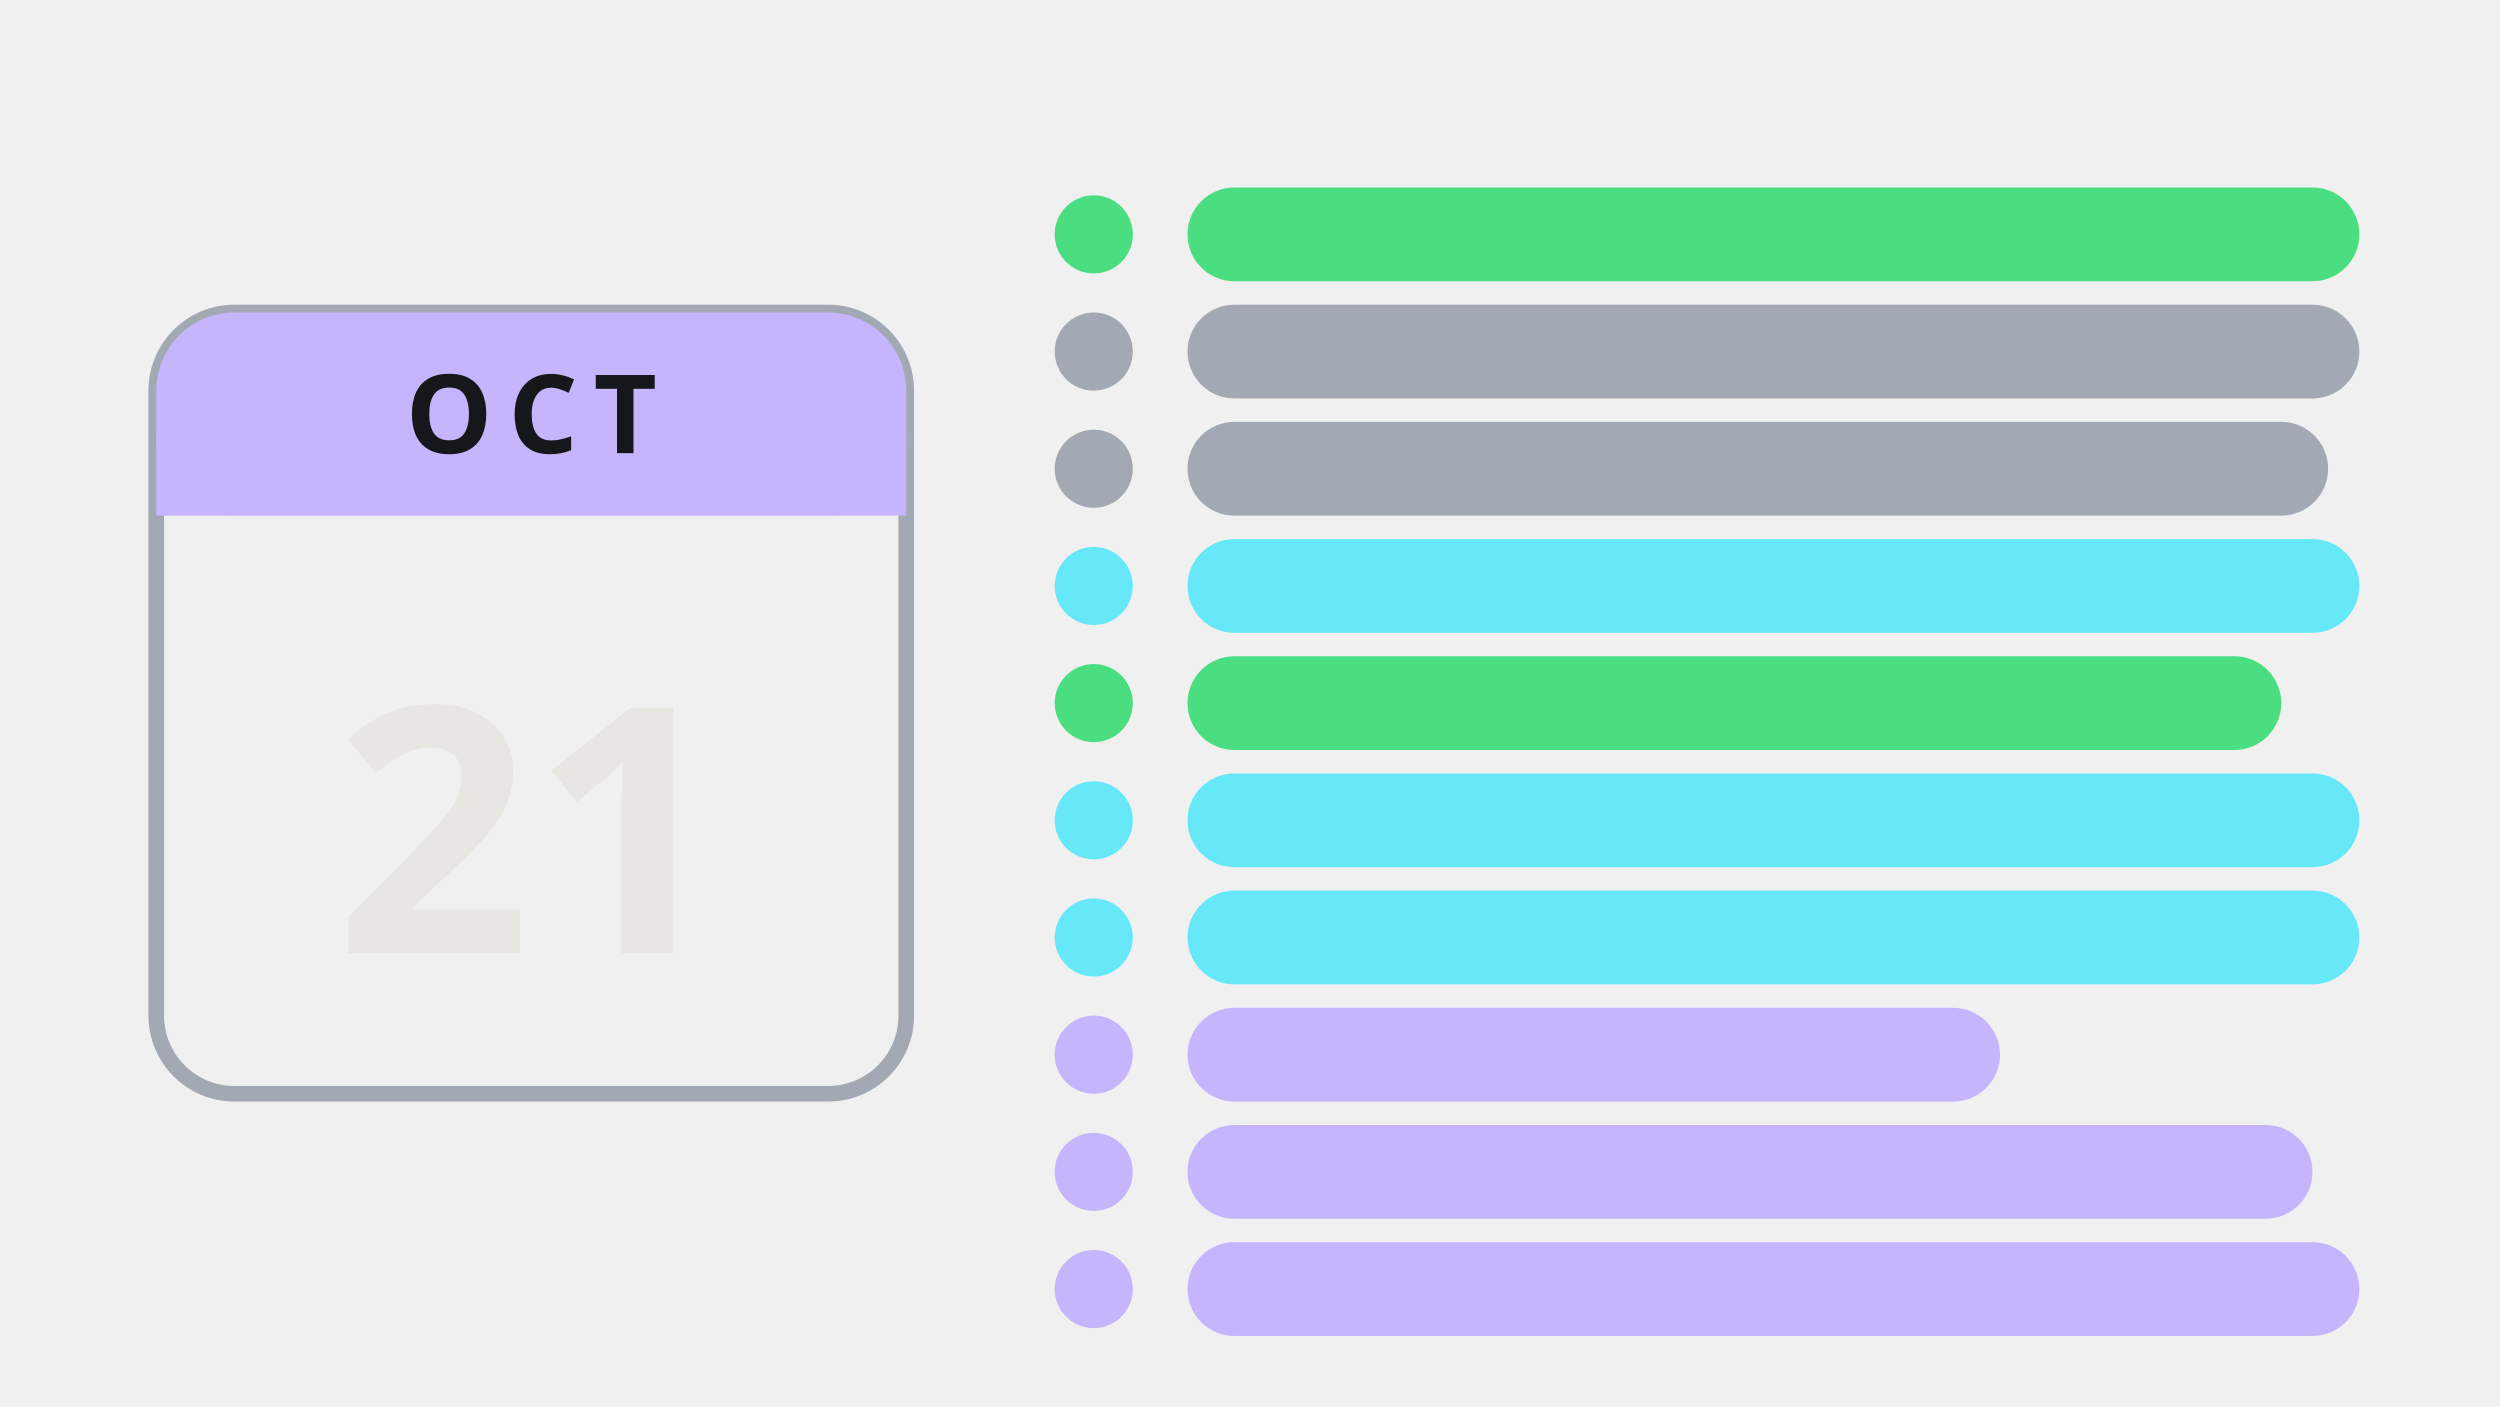
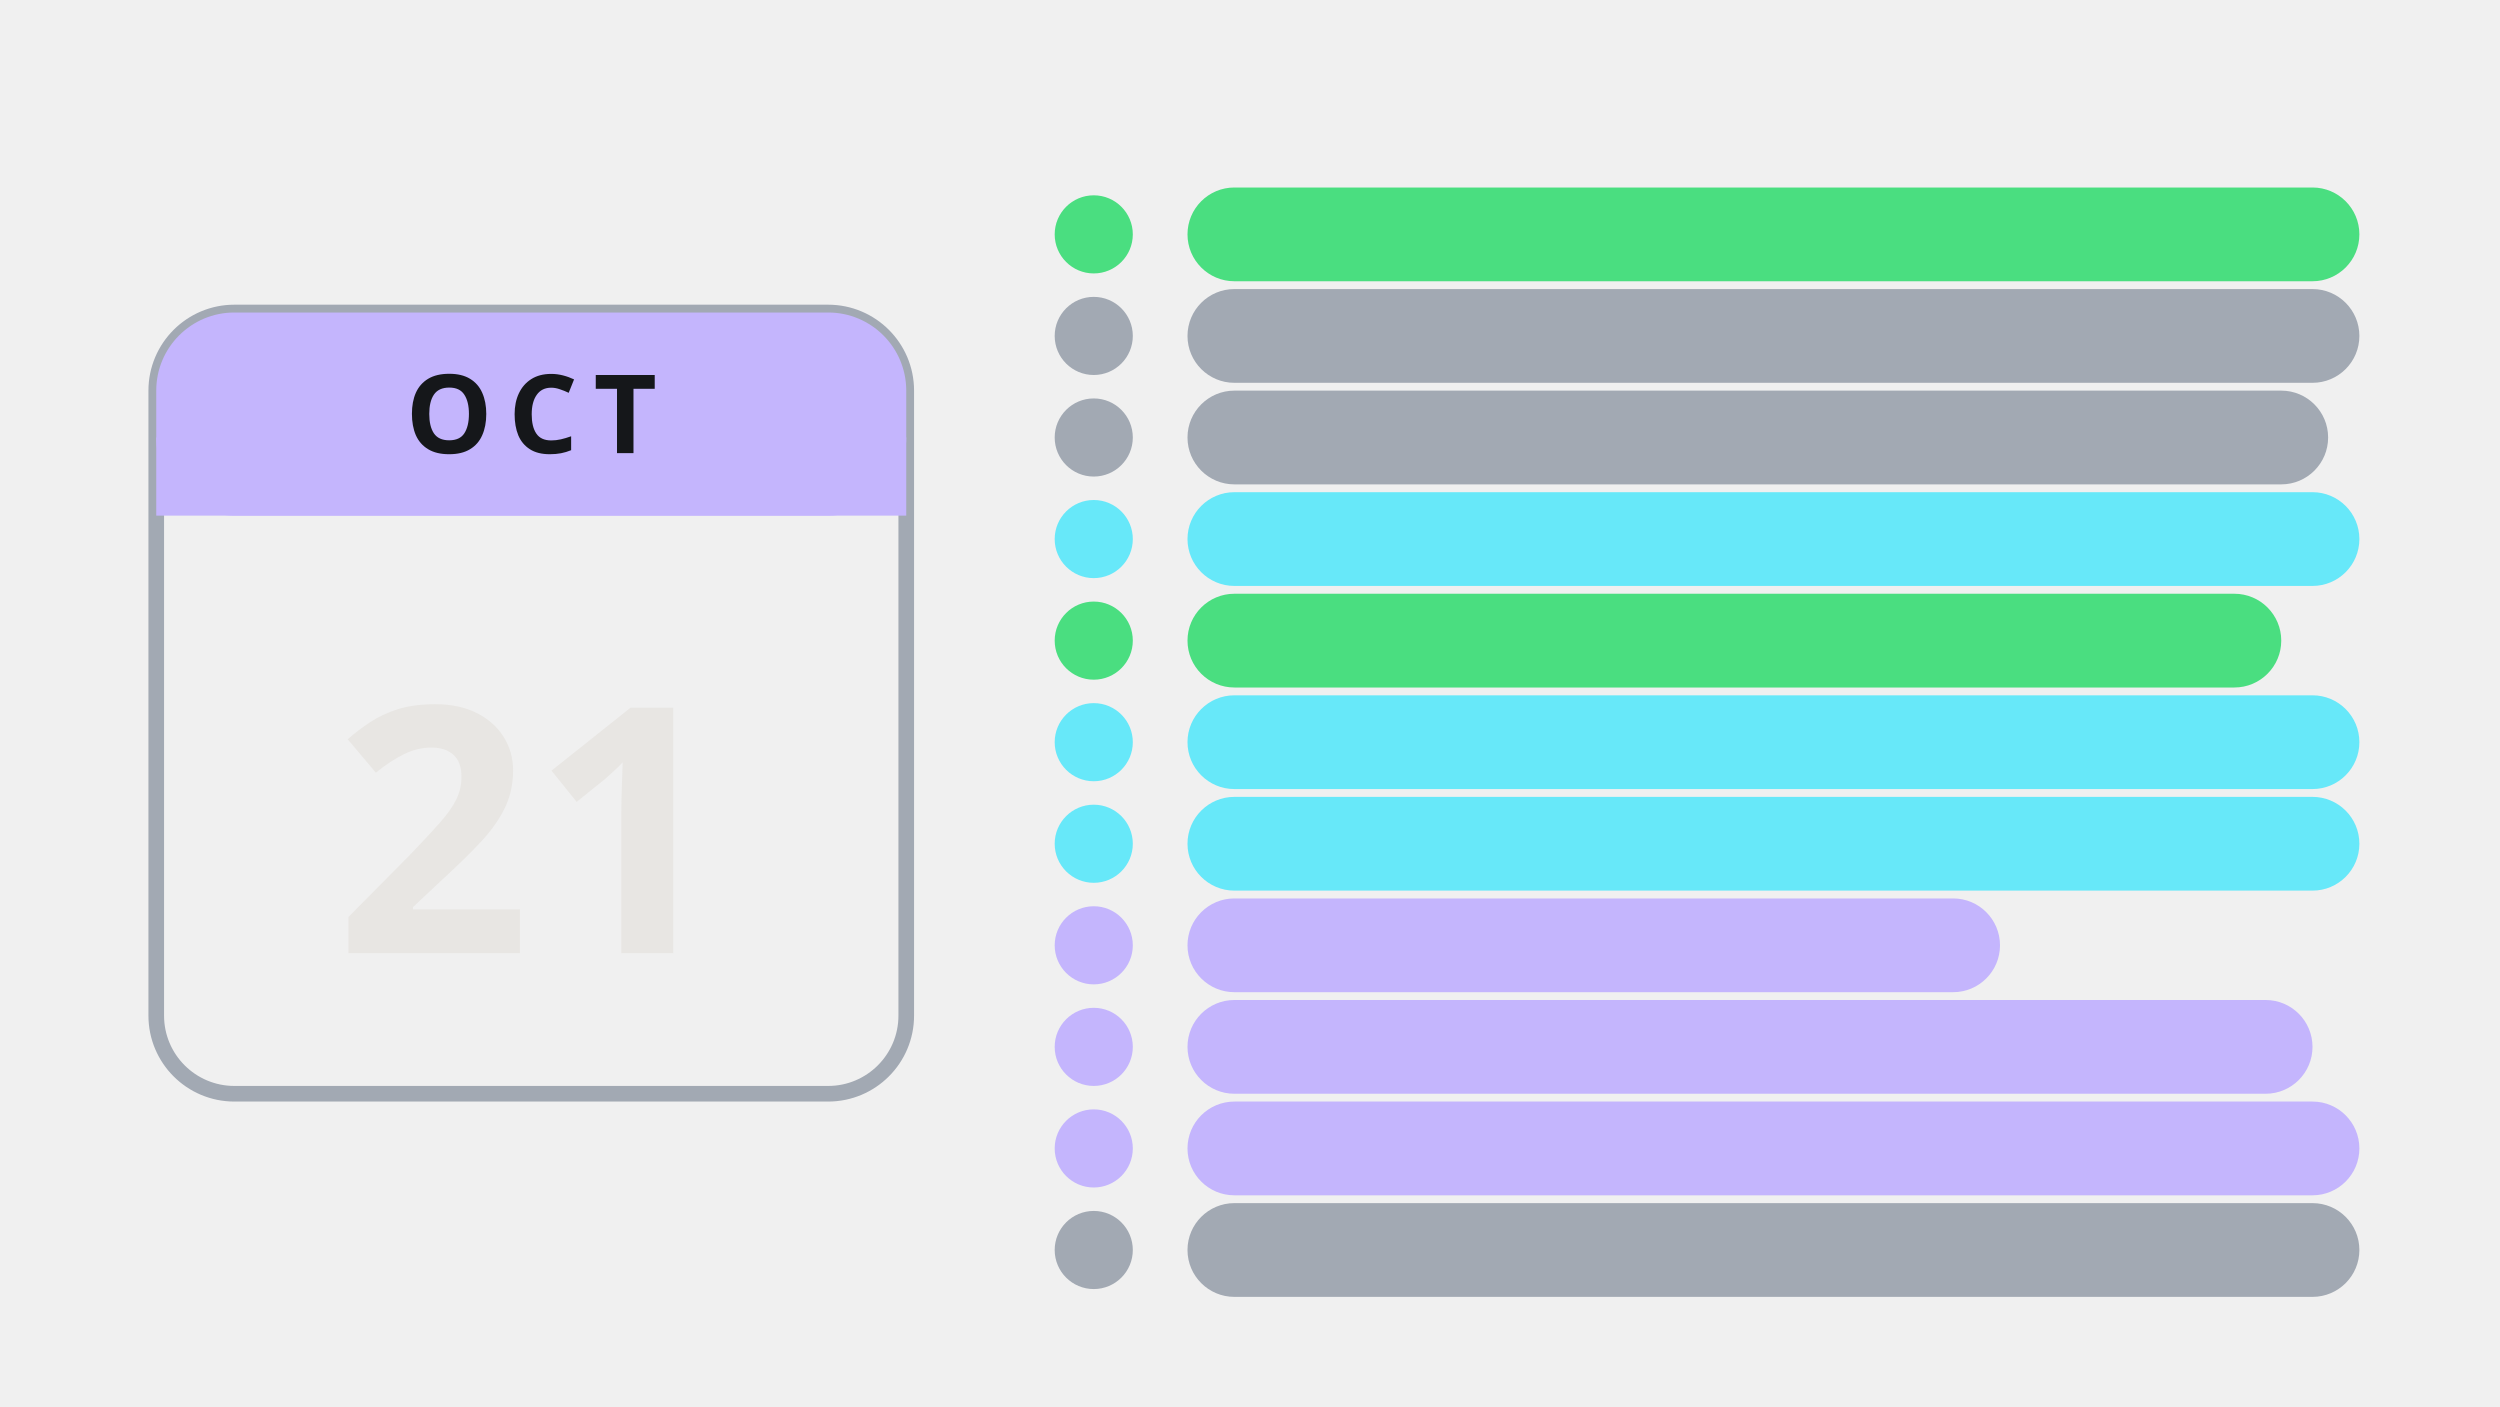
<svg xmlns="http://www.w3.org/2000/svg" viewBox="0 0 320 180">
  <style>.good{fill:#15803d}.warn{fill:#b45309}.accent{fill:#6d28d9}.accent2{fill:#0e7490}.muted{fill:#5b6470}.ink{fill:#1f2328}.box{fill:none;stroke:#5b6470;stroke-width:2}.m{font:700 14px system-ui,sans-serif;letter-spacing:2px}.d{font:700 44px system-ui,sans-serif}.mt{fill:#ffffff}.good{fill:#4ade80}.warn{fill:#fbbf24}.accent{fill:#c4b5fd}.accent2{fill:#67e8f9}.muted{fill:#a2a9b3}.ink{fill:#e8e6e3}.box{fill:none;stroke:#a2a9b3;stroke-width:2}.mt{fill:#15171a}
</style>
  <rect x="20" y="40" width="96" height="100" rx="10" class="box" />
  <rect x="20" y="40" width="96" height="26" rx="10" class="accent" />
  <rect x="20" y="56" width="96" height="10" class="accent" />
  <text x="68" y="58" text-anchor="middle" class="m mt">OCT</text>
  <text x="68" y="122" text-anchor="middle" class="d ink">21</text>
  <circle cx="140" cy="30" r="5" class="good" />
  <rect x="152" y="24" width="150" height="12" rx="6" class="good" />
-   <circle cx="140" cy="45" r="5" class="muted" />
-   <rect x="152" y="39" width="150" height="12" rx="6" class="muted" />
-   <circle cx="140" cy="60" r="5" class="muted" />
-   <rect x="152" y="54" width="146" height="12" rx="6" class="muted" />
-   <circle cx="140" cy="75" r="5" class="accent2" />
-   <rect x="152" y="69" width="150" height="12" rx="6" class="accent2" />
-   <circle cx="140" cy="90" r="5" class="good" />
-   <rect x="152" y="84" width="140" height="12" rx="6" class="good" />
-   <circle cx="140" cy="105" r="5" class="accent2" />
-   <rect x="152" y="99" width="150" height="12" rx="6" class="accent2" />
-   <circle cx="140" cy="120" r="5" class="accent2" />
-   <rect x="152" y="114" width="150" height="12" rx="6" class="accent2" />
-   <circle cx="140" cy="135" r="5" class="accent" />
-   <rect x="152" y="129" width="104" height="12" rx="6" class="accent" />
-   <circle cx="140" cy="150" r="5" class="accent" />
-   <rect x="152" y="144" width="144" height="12" rx="6" class="accent" />
-   <circle cx="140" cy="165" r="5" class="accent" />
-   <rect x="152" y="159" width="150" height="12" rx="6" class="accent" />
+   <circle cx="140" cy="43" r="5" class="muted" />
+   <rect x="152" y="37" width="150" height="12" rx="6" class="muted" />
+   <circle cx="140" cy="56" r="5" class="muted" />
+   <rect x="152" y="50" width="146" height="12" rx="6" class="muted" />
+   <circle cx="140" cy="69" r="5" class="accent2" />
+   <rect x="152" y="63" width="150" height="12" rx="6" class="accent2" />
+   <circle cx="140" cy="82" r="5" class="good" />
+   <rect x="152" y="76" width="140" height="12" rx="6" class="good" />
+   <circle cx="140" cy="95" r="5" class="accent2" />
+   <rect x="152" y="89" width="150" height="12" rx="6" class="accent2" />
+   <circle cx="140" cy="108" r="5" class="accent2" />
+   <rect x="152" y="102" width="150" height="12" rx="6" class="accent2" />
+   <circle cx="140" cy="121" r="5" class="accent" />
+   <rect x="152" y="115" width="104" height="12" rx="6" class="accent" />
+   <circle cx="140" cy="134" r="5" class="accent" />
+   <rect x="152" y="128" width="144" height="12" rx="6" class="accent" />
+   <circle cx="140" cy="147" r="5" class="accent" />
+   <rect x="152" y="141" width="150" height="12" rx="6" class="accent" />
+   <circle cx="140" cy="160" r="5" class="muted" />
+   <rect x="152" y="154" width="150" height="12" rx="6" class="muted" />
</svg>
